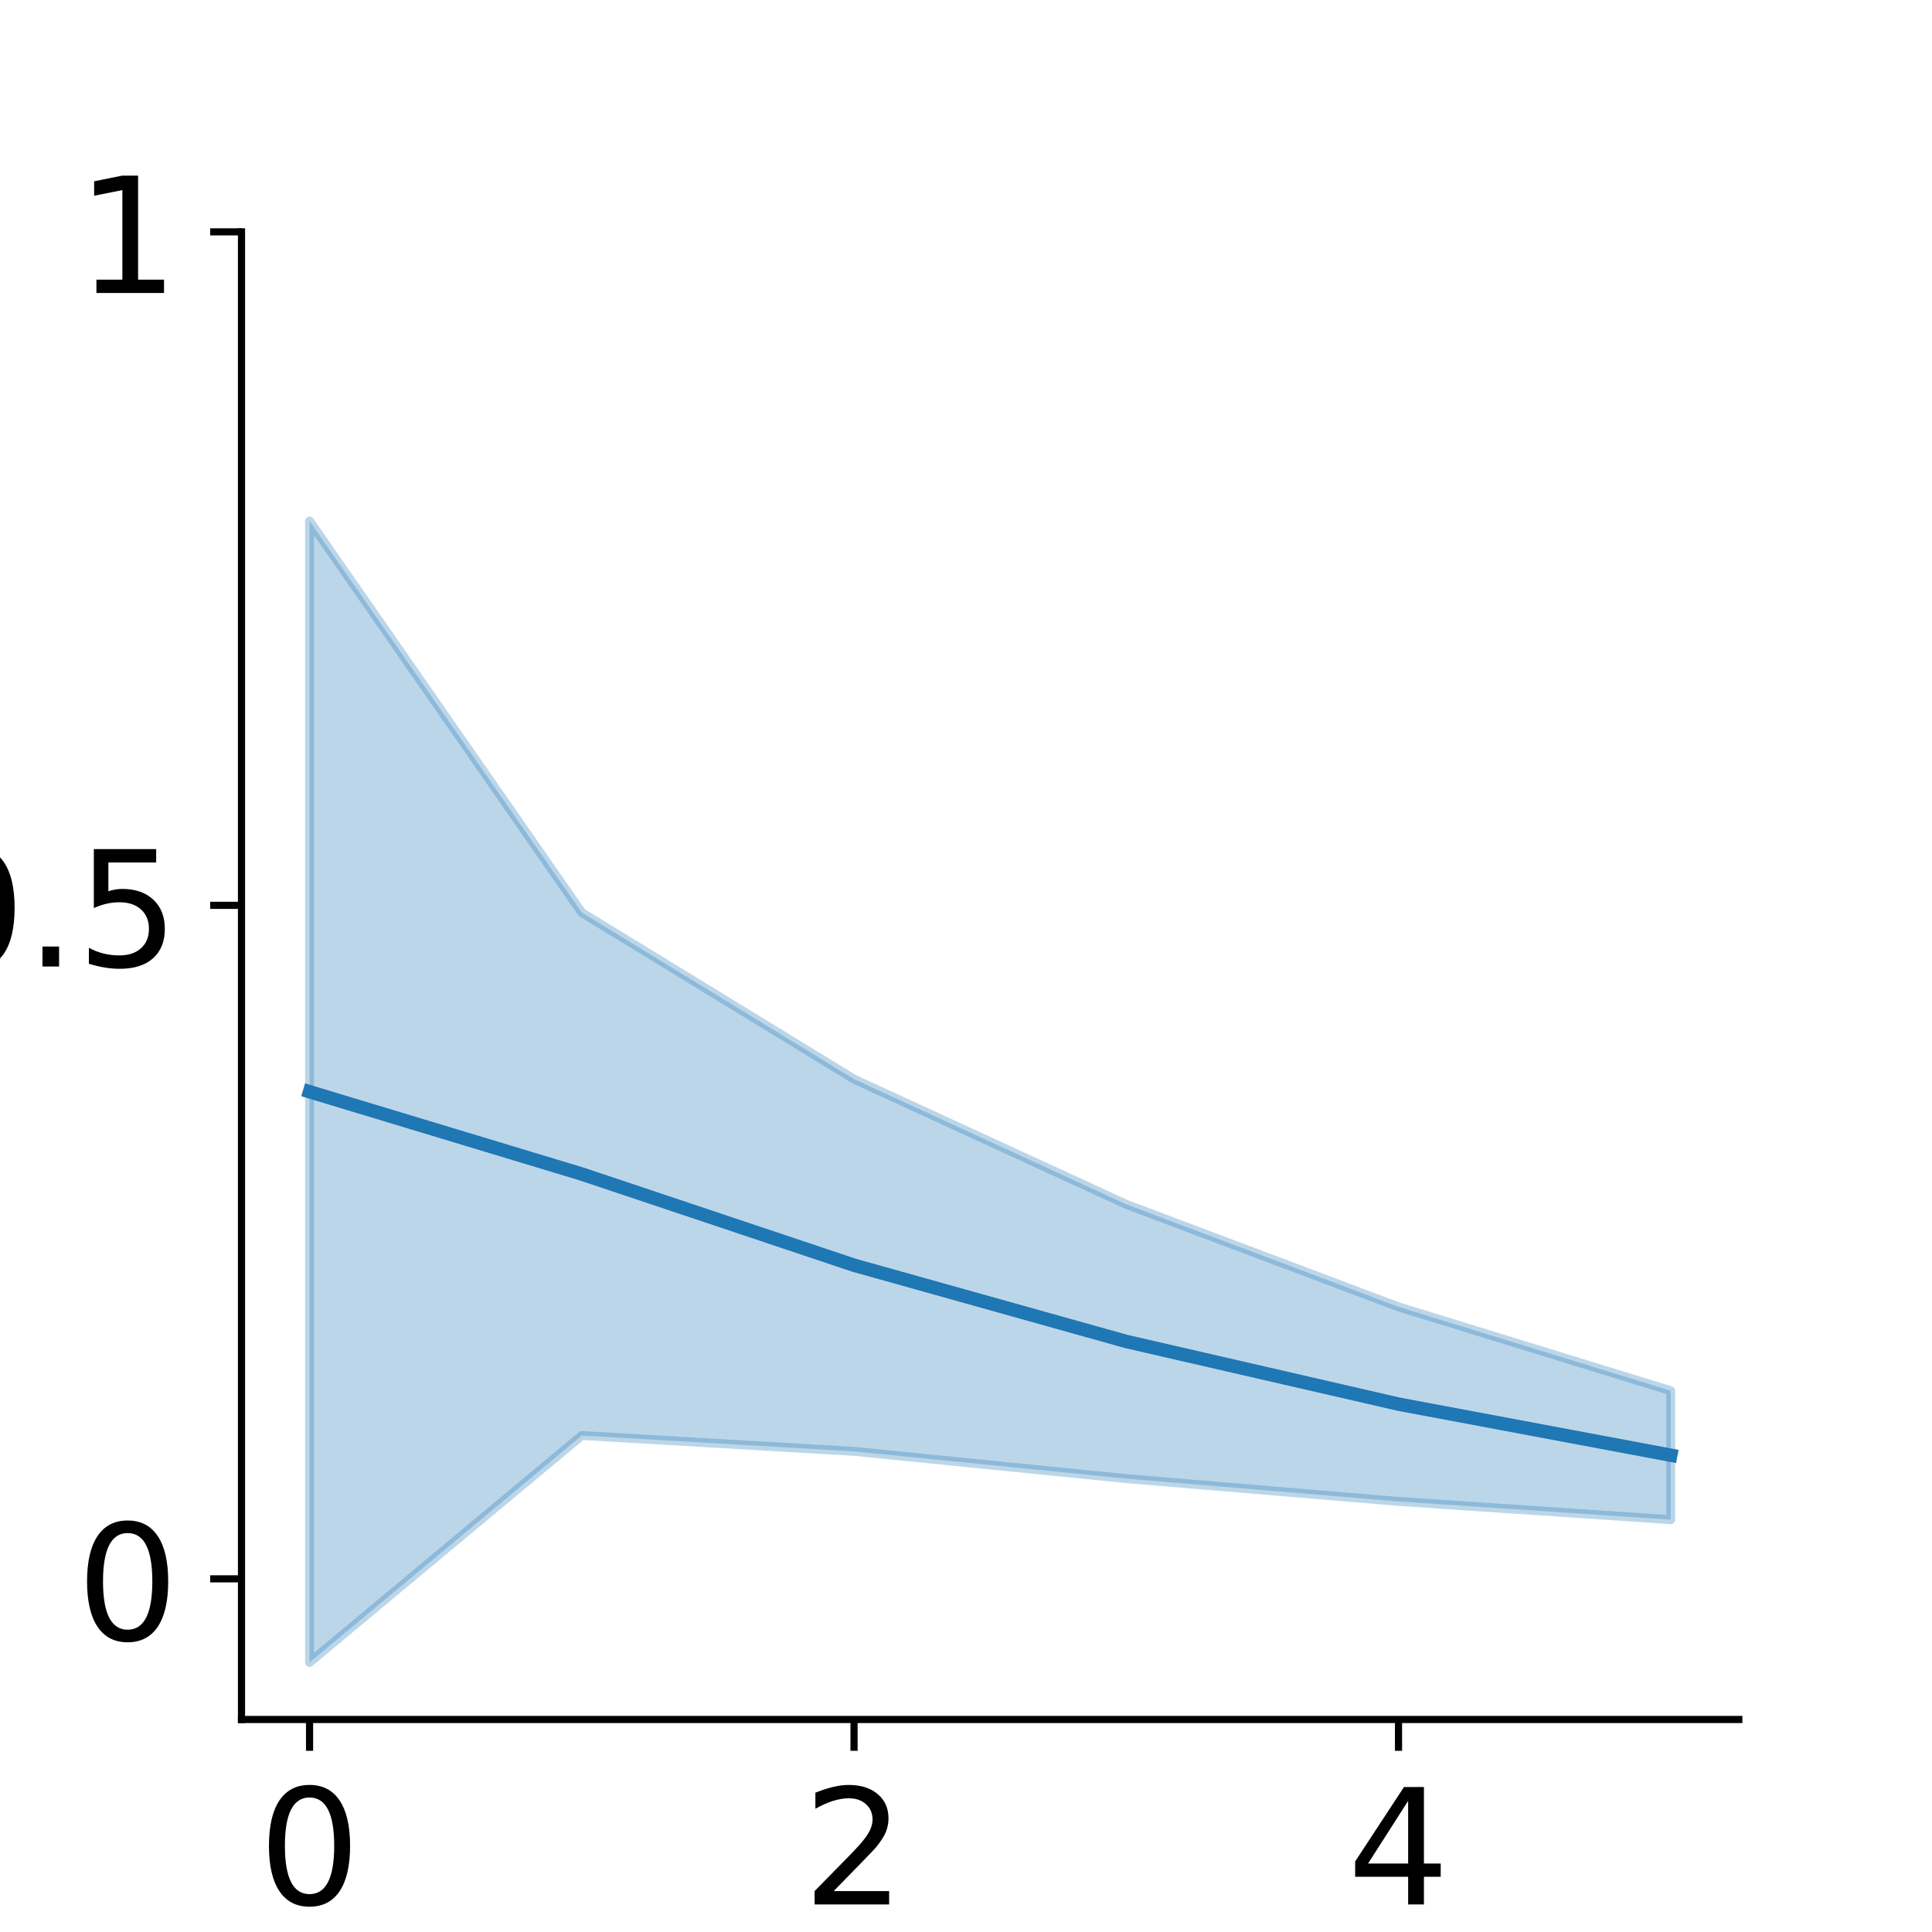
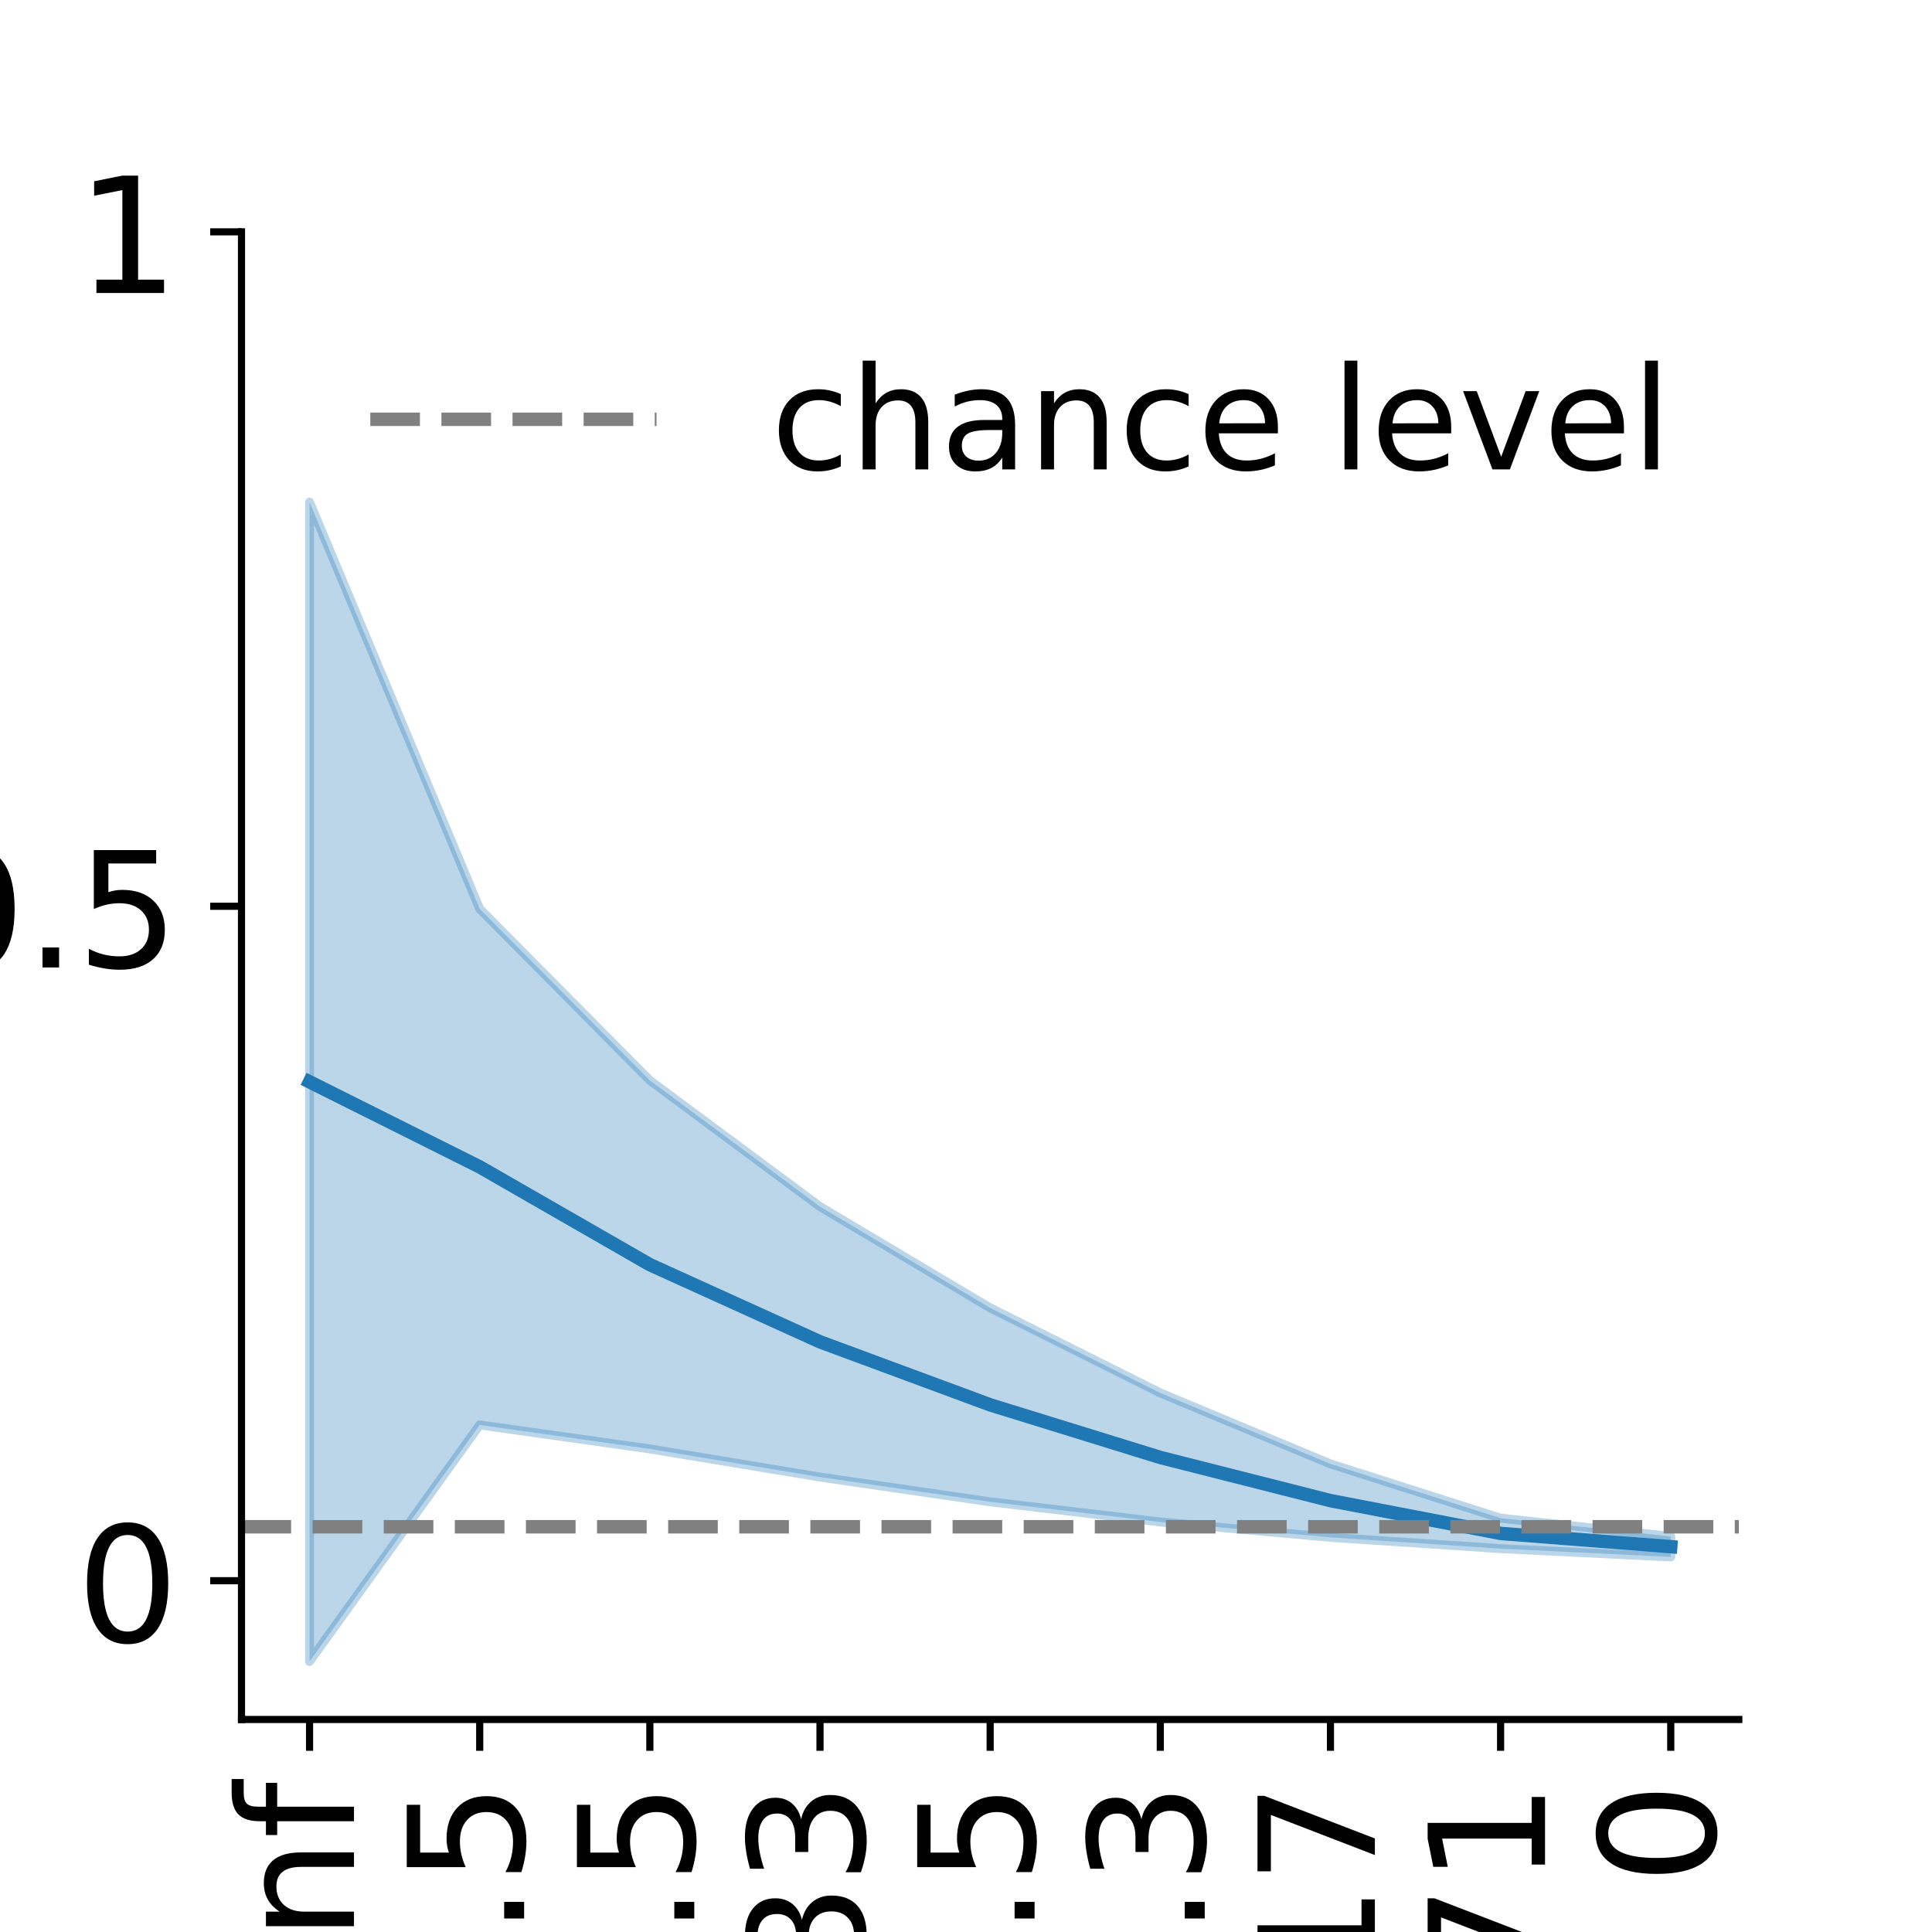
<svg xmlns="http://www.w3.org/2000/svg" xmlns:xlink="http://www.w3.org/1999/xlink" width="216pt" height="216pt" viewBox="0 0 216 216" version="1.1">
  <defs>
    <style type="text/css">*{stroke-linejoin: round; stroke-linecap: butt}</style>
  </defs>
  <g id="figure_1">
    <g id="patch_1">
      <path d="M 0 216  L 216 216  L 216 0  L 0 0  L 0 216  z " style="fill: none" />
    </g>
    <g id="axes_1">
      <g id="patch_2">
        <path d="M 27 192.24  L 194.4 192.24  L 194.4 25.92  L 27 25.92  L 27 192.24  z " style="fill: none" />
      </g>
      <g id="PolyCollection_1">
        <defs>
-           <path id="m71f85b6463" d="M 34.609 -157.745  L 34.609 -30.14  L 65.045 -55.508  L 95.482 -53.737  L 125.918 -50.689  L 156.355 -48.14  L 186.791 -46.098  L 186.791 -60.513  L 186.791 -60.513  L 156.355 -69.892  L 125.918 -81.352  L 95.482 -95.352  L 65.045 -113.973  L 34.609 -157.745  z " style="stroke: #1f77b4; stroke-opacity: 0.3" />
+           <path id="m24177f4ba9" d="M 34.609 -159.86  L 34.609 -30.241  L 53.632 -56.689  L 72.655 -54.008  L 91.677 -50.862  L 110.7 -48.096  L 129.723 -45.84  L 148.745 -44.122  L 167.768 -42.858  L 186.791 -41.933  L 186.791 -44.227  L 186.791 -44.227  L 167.768 -46.266  L 148.745 -52.334  L 129.723 -60.267  L 110.7 -69.778  L 91.677 -81.103  L 72.655 -95.21  L 53.632 -114.391  L 34.609 -159.86  z " style="stroke: #1f77b4; stroke-opacity: 0.3" />
        </defs>
-         <g clip-path="url(#p0e722f4577)">
-           <use xlink:href="#m71f85b6463" x="0" y="216" style="fill: #1f77b4; fill-opacity: 0.3; stroke: #1f77b4; stroke-opacity: 0.3" />
+         <g clip-path="url(#p6b8715d70b)">
+           <use xlink:href="#m24177f4ba9" x="0" y="216" style="fill: #1f77b4; fill-opacity: 0.3; stroke: #1f77b4; stroke-opacity: 0.3" />
        </g>
      </g>
      <g id="matplotlib.axis_1">
        <g id="xtick_1">
          <g id="line2d_1">
            <defs>
-               <path id="me69e850bb3" d="M 0 0  L 0 3.5  " style="stroke: #000000; stroke-width: 0.8" />
-             </defs>
-             <g>
-               <use xlink:href="#me69e850bb3" x="34.609" y="192.24" style="stroke: #000000; stroke-width: 0.8" />
+               <path id="m2ba6592d87" d="M 0 0  L 0 3.5  " style="stroke: #000000; stroke-width: 0.8" />
+             </defs>
+             <g>
+               <use xlink:href="#m2ba6592d87" x="34.609" y="192.24" style="stroke: #000000; stroke-width: 0.8" />
            </g>
          </g>
          <g id="text_1">
-             <g transform="translate(28.88284 212.9172) scale(0.18 -0.18)">
-               <defs>
-                 <path id="DejaVuSans-30" d="M 2034 4250  Q 1547 4250 1301 3770  Q 1056 3291 1056 2328  Q 1056 1369 1301 889  Q 1547 409 2034 409  Q 2525 409 2770 889  Q 3016 1369 3016 2328  Q 3016 3291 2770 3770  Q 2525 4250 2034 4250  z M 2034 4750  Q 2819 4750 3233 4129  Q 3647 3509 3647 2328  Q 3647 1150 3233 529  Q 2819 -91 2034 -91  Q 1250 -91 836 529  Q 422 1150 422 2328  Q 422 3509 836 4129  Q 1250 4750 2034 4750  z " transform="scale(0.015625)" />
-               </defs>
-               <use xlink:href="#DejaVuSans-30" />
+             <g transform="translate(39.57597 221.9847) rotate(-90) scale(0.18 -0.18)">
+               <defs>
+                 <path id="DejaVuSans-69" d="M 603 3500  L 1178 3500  L 1178 0  L 603 0  L 603 3500  z M 603 4863  L 1178 4863  L 1178 4134  L 603 4134  L 603 4863  z " transform="scale(0.015625)" />
+                 <path id="DejaVuSans-6e" d="M 3513 2113  L 3513 0  L 2938 0  L 2938 2094  Q 2938 2591 2744 2837  Q 2550 3084 2163 3084  Q 1697 3084 1428 2787  Q 1159 2491 1159 1978  L 1159 0  L 581 0  L 581 3500  L 1159 3500  L 1159 2956  Q 1366 3272 1645 3428  Q 1925 3584 2291 3584  Q 2894 3584 3203 3211  Q 3513 2838 3513 2113  z " transform="scale(0.015625)" />
+                 <path id="DejaVuSans-66" d="M 2375 4863  L 2375 4384  L 1825 4384  Q 1516 4384 1395 4259  Q 1275 4134 1275 3809  L 1275 3500  L 2222 3500  L 2222 3053  L 1275 3053  L 1275 0  L 697 0  L 697 3053  L 147 3053  L 147 3500  L 697 3500  L 697 3744  Q 697 4328 969 4595  Q 1241 4863 1831 4863  L 2375 4863  z " transform="scale(0.015625)" />
+               </defs>
+               <use xlink:href="#DejaVuSans-69" />
+               <use xlink:href="#DejaVuSans-6e" x="27.783" />
+               <use xlink:href="#DejaVuSans-66" x="91.162" />
            </g>
          </g>
        </g>
        <g id="xtick_2">
          <g id="line2d_2">
            <g>
-               <use xlink:href="#me69e850bb3" x="95.482" y="192.24" style="stroke: #000000; stroke-width: 0.8" />
+               <use xlink:href="#m2ba6592d87" x="53.632" y="192.24" style="stroke: #000000; stroke-width: 0.8" />
            </g>
          </g>
          <g id="text_2">
-             <g transform="translate(89.75557 212.9172) scale(0.18 -0.18)">
-               <defs>
-                 <path id="DejaVuSans-32" d="M 1228 531  L 3431 531  L 3431 0  L 469 0  L 469 531  Q 828 903 1448 1529  Q 2069 2156 2228 2338  Q 2531 2678 2651 2914  Q 2772 3150 2772 3378  Q 2772 3750 2511 3984  Q 2250 4219 1831 4219  Q 1534 4219 1204 4116  Q 875 4013 500 3803  L 500 4441  Q 881 4594 1212 4672  Q 1544 4750 1819 4750  Q 2544 4750 2975 4387  Q 3406 4025 3406 3419  Q 3406 3131 3298 2873  Q 3191 2616 2906 2266  Q 2828 2175 2409 1742  Q 1991 1309 1228 531  z " transform="scale(0.015625)" />
-               </defs>
-               <use xlink:href="#DejaVuSans-32" />
+             <g transform="translate(58.59869 227.8656) rotate(-90) scale(0.18 -0.18)">
+               <defs>
+                 <path id="DejaVuSans-33" d="M 2597 2516  Q 3050 2419 3304 2112  Q 3559 1806 3559 1356  Q 3559 666 3084 287  Q 2609 -91 1734 -91  Q 1441 -91 1130 -33  Q 819 25 488 141  L 488 750  Q 750 597 1062 519  Q 1375 441 1716 441  Q 2309 441 2620 675  Q 2931 909 2931 1356  Q 2931 1769 2642 2001  Q 2353 2234 1838 2234  L 1294 2234  L 1294 2753  L 1863 2753  Q 2328 2753 2575 2939  Q 2822 3125 2822 3475  Q 2822 3834 2567 4026  Q 2313 4219 1838 4219  Q 1578 4219 1281 4162  Q 984 4106 628 3988  L 628 4550  Q 988 4650 1302 4700  Q 1616 4750 1894 4750  Q 2613 4750 3031 4423  Q 3450 4097 3450 3541  Q 3450 3153 3228 2886  Q 3006 2619 2597 2516  z " transform="scale(0.015625)" />
+                 <path id="DejaVuSans-2e" d="M 684 794  L 1344 794  L 1344 0  L 684 0  L 684 794  z " transform="scale(0.015625)" />
+                 <path id="DejaVuSans-35" d="M 691 4666  L 3169 4666  L 3169 4134  L 1269 4134  L 1269 2991  Q 1406 3038 1543 3061  Q 1681 3084 1819 3084  Q 2600 3084 3056 2656  Q 3513 2228 3513 1497  Q 3513 744 3044 326  Q 2575 -91 1722 -91  Q 1428 -91 1123 -41  Q 819 9 494 109  L 494 744  Q 775 591 1075 516  Q 1375 441 1709 441  Q 2250 441 2565 725  Q 2881 1009 2881 1497  Q 2881 1984 2565 2268  Q 2250 2553 1709 2553  Q 1456 2553 1204 2497  Q 953 2441 691 2322  L 691 4666  z " transform="scale(0.015625)" />
+               </defs>
+               <use xlink:href="#DejaVuSans-33" />
+               <use xlink:href="#DejaVuSans-2e" x="63.623" />
+               <use xlink:href="#DejaVuSans-35" x="95.41" />
            </g>
          </g>
        </g>
        <g id="xtick_3">
          <g id="line2d_3">
            <g>
-               <use xlink:href="#me69e850bb3" x="156.355" y="192.24" style="stroke: #000000; stroke-width: 0.8" />
+               <use xlink:href="#m2ba6592d87" x="72.655" y="192.24" style="stroke: #000000; stroke-width: 0.8" />
            </g>
          </g>
          <g id="text_3">
-             <g transform="translate(150.6283 212.9172) scale(0.18 -0.18)">
-               <defs>
-                 <path id="DejaVuSans-34" d="M 2419 4116  L 825 1625  L 2419 1625  L 2419 4116  z M 2253 4666  L 3047 4666  L 3047 1625  L 3713 1625  L 3713 1100  L 3047 1100  L 3047 0  L 2419 0  L 2419 1100  L 313 1100  L 313 1709  L 2253 4666  z " transform="scale(0.015625)" />
-               </defs>
-               <use xlink:href="#DejaVuSans-34" />
-             </g>
-           </g>
-         </g>
-         <g id="text_4">
-           <g transform="translate(6.998437 235.8575) scale(0.2 -0.2)">
+             <g transform="translate(77.62142 227.8656) rotate(-90) scale(0.18 -0.18)">
+               <defs>
+                 <path id="DejaVuSans-31" d="M 794 531  L 1825 531  L 1825 4091  L 703 3866  L 703 4441  L 1819 4666  L 2450 4666  L 2450 531  L 3481 531  L 3481 0  L 794 0  L 794 531  z " transform="scale(0.015625)" />
+               </defs>
+               <use xlink:href="#DejaVuSans-31" />
+               <use xlink:href="#DejaVuSans-2e" x="63.623" />
+               <use xlink:href="#DejaVuSans-35" x="95.41" />
+             </g>
+           </g>
+         </g>
+         <g id="xtick_4">
+           <g id="line2d_4">
+             <g>
+               <use xlink:href="#m2ba6592d87" x="91.677" y="192.24" style="stroke: #000000; stroke-width: 0.8" />
+             </g>
+           </g>
+           <g id="text_4">
+             <g transform="translate(96.64415 239.3181) rotate(-90) scale(0.18 -0.18)">
+               <defs>
+                 <path id="DejaVuSans-30" d="M 2034 4250  Q 1547 4250 1301 3770  Q 1056 3291 1056 2328  Q 1056 1369 1301 889  Q 1547 409 2034 409  Q 2525 409 2770 889  Q 3016 1369 3016 2328  Q 3016 3291 2770 3770  Q 2525 4250 2034 4250  z M 2034 4750  Q 2819 4750 3233 4129  Q 3647 3509 3647 2328  Q 3647 1150 3233 529  Q 2819 -91 2034 -91  Q 1250 -91 836 529  Q 422 1150 422 2328  Q 422 3509 836 4129  Q 1250 4750 2034 4750  z " transform="scale(0.015625)" />
+                 <path id="DejaVuSans-38" d="M 2034 2216  Q 1584 2216 1326 1975  Q 1069 1734 1069 1313  Q 1069 891 1326 650  Q 1584 409 2034 409  Q 2484 409 2743 651  Q 3003 894 3003 1313  Q 3003 1734 2745 1975  Q 2488 2216 2034 2216  z M 1403 2484  Q 997 2584 770 2862  Q 544 3141 544 3541  Q 544 4100 942 4425  Q 1341 4750 2034 4750  Q 2731 4750 3128 4425  Q 3525 4100 3525 3541  Q 3525 3141 3298 2862  Q 3072 2584 2669 2484  Q 3125 2378 3379 2068  Q 3634 1759 3634 1313  Q 3634 634 3220 271  Q 2806 -91 2034 -91  Q 1263 -91 848 271  Q 434 634 434 1313  Q 434 1759 690 2068  Q 947 2378 1403 2484  z M 1172 3481  Q 1172 3119 1398 2916  Q 1625 2713 2034 2713  Q 2441 2713 2670 2916  Q 2900 3119 2900 3481  Q 2900 3844 2670 4047  Q 2441 4250 2034 4250  Q 1625 4250 1398 4047  Q 1172 3844 1172 3481  z " transform="scale(0.015625)" />
+               </defs>
+               <use xlink:href="#DejaVuSans-30" />
+               <use xlink:href="#DejaVuSans-2e" x="63.623" />
+               <use xlink:href="#DejaVuSans-38" x="95.41" />
+               <use xlink:href="#DejaVuSans-33" x="159.033" />
+             </g>
+           </g>
+         </g>
+         <g id="xtick_5">
+           <g id="line2d_5">
+             <g>
+               <use xlink:href="#m2ba6592d87" x="110.7" y="192.24" style="stroke: #000000; stroke-width: 0.8" />
+             </g>
+           </g>
+           <g id="text_5">
+             <g transform="translate(115.6669 227.8656) rotate(-90) scale(0.18 -0.18)">
+               <use xlink:href="#DejaVuSans-30" />
+               <use xlink:href="#DejaVuSans-2e" x="63.623" />
+               <use xlink:href="#DejaVuSans-35" x="95.41" />
+             </g>
+           </g>
+         </g>
+         <g id="xtick_6">
+           <g id="line2d_6">
+             <g>
+               <use xlink:href="#m2ba6592d87" x="129.723" y="192.24" style="stroke: #000000; stroke-width: 0.8" />
+             </g>
+           </g>
+           <g id="text_6">
+             <g transform="translate(134.6896 227.8656) rotate(-90) scale(0.18 -0.18)">
+               <use xlink:href="#DejaVuSans-30" />
+               <use xlink:href="#DejaVuSans-2e" x="63.623" />
+               <use xlink:href="#DejaVuSans-33" x="95.41" />
+             </g>
+           </g>
+         </g>
+         <g id="xtick_7">
+           <g id="line2d_7">
+             <g>
+               <use xlink:href="#m2ba6592d87" x="148.745" y="192.24" style="stroke: #000000; stroke-width: 0.8" />
+             </g>
+           </g>
+           <g id="text_7">
+             <g transform="translate(153.7123 239.3181) rotate(-90) scale(0.18 -0.18)">
+               <defs>
+                 <path id="DejaVuSans-37" d="M 525 4666  L 3525 4666  L 3525 4397  L 1831 0  L 1172 0  L 2766 4134  L 525 4134  L 525 4666  z " transform="scale(0.015625)" />
+               </defs>
+               <use xlink:href="#DejaVuSans-30" />
+               <use xlink:href="#DejaVuSans-2e" x="63.623" />
+               <use xlink:href="#DejaVuSans-31" x="95.41" />
+               <use xlink:href="#DejaVuSans-37" x="159.033" />
+             </g>
+           </g>
+         </g>
+         <g id="xtick_8">
+           <g id="line2d_8">
+             <g>
+               <use xlink:href="#m2ba6592d87" x="167.768" y="192.24" style="stroke: #000000; stroke-width: 0.8" />
+             </g>
+           </g>
+           <g id="text_8">
+             <g transform="translate(172.7351 250.7706) rotate(-90) scale(0.18 -0.18)">
+               <use xlink:href="#DejaVuSans-30" />
+               <use xlink:href="#DejaVuSans-2e" x="63.623" />
+               <use xlink:href="#DejaVuSans-30" x="95.41" />
+               <use xlink:href="#DejaVuSans-37" x="159.033" />
+               <use xlink:href="#DejaVuSans-31" x="222.656" />
+             </g>
+           </g>
+         </g>
+         <g id="xtick_9">
+           <g id="line2d_9">
+             <g>
+               <use xlink:href="#m2ba6592d87" x="186.791" y="192.24" style="stroke: #000000; stroke-width: 0.8" />
+             </g>
+           </g>
+           <g id="text_9">
+             <g transform="translate(191.7578 210.6925) rotate(-90) scale(0.18 -0.18)">
+               <use xlink:href="#DejaVuSans-30" />
+             </g>
+           </g>
+         </g>
+         <g id="text_10">
+           <g transform="translate(6.998437 269.9675) scale(0.2 -0.2)">
            <defs>
              <path id="DejaVuSans-53" d="M 3425 4513  L 3425 3897  Q 3066 4069 2747 4153  Q 2428 4238 2131 4238  Q 1616 4238 1336 4038  Q 1056 3838 1056 3469  Q 1056 3159 1242 3001  Q 1428 2844 1947 2747  L 2328 2669  Q 3034 2534 3370 2195  Q 3706 1856 3706 1288  Q 3706 609 3251 259  Q 2797 -91 1919 -91  Q 1588 -91 1214 -16  Q 841 59 441 206  L 441 856  Q 825 641 1194 531  Q 1563 422 1919 422  Q 2459 422 2753 634  Q 3047 847 3047 1241  Q 3047 1584 2836 1778  Q 2625 1972 2144 2069  L 1759 2144  Q 1053 2284 737 2584  Q 422 2884 422 3419  Q 422 4038 858 4394  Q 1294 4750 2059 4750  Q 2388 4750 2728 4690  Q 3069 4631 3425 4513  z " transform="scale(0.015625)" />
-               <path id="DejaVuSans-69" d="M 603 3500  L 1178 3500  L 1178 0  L 603 0  L 603 3500  z M 603 4863  L 1178 4863  L 1178 4134  L 603 4134  L 603 4863  z " transform="scale(0.015625)" />
              <path id="DejaVuSans-67" d="M 2906 1791  Q 2906 2416 2648 2759  Q 2391 3103 1925 3103  Q 1463 3103 1205 2759  Q 947 2416 947 1791  Q 947 1169 1205 825  Q 1463 481 1925 481  Q 2391 481 2648 825  Q 2906 1169 2906 1791  z M 3481 434  Q 3481 -459 3084 -895  Q 2688 -1331 1869 -1331  Q 1566 -1331 1297 -1286  Q 1028 -1241 775 -1147  L 775 -588  Q 1028 -725 1275 -790  Q 1522 -856 1778 -856  Q 2344 -856 2625 -561  Q 2906 -266 2906 331  L 2906 616  Q 2728 306 2450 153  Q 2172 0 1784 0  Q 1141 0 747 490  Q 353 981 353 1791  Q 353 2603 747 3093  Q 1141 3584 1784 3584  Q 2172 3584 2450 3431  Q 2728 3278 2906 2969  L 2906 3500  L 3481 3500  L 3481 434  z " transform="scale(0.015625)" />
-               <path id="DejaVuSans-6e" d="M 3513 2113  L 3513 0  L 2938 0  L 2938 2094  Q 2938 2591 2744 2837  Q 2550 3084 2163 3084  Q 1697 3084 1428 2787  Q 1159 2491 1159 1978  L 1159 0  L 581 0  L 581 3500  L 1159 3500  L 1159 2956  Q 1366 3272 1645 3428  Q 1925 3584 2291 3584  Q 2894 3584 3203 3211  Q 3513 2838 3513 2113  z " transform="scale(0.015625)" />
              <path id="DejaVuSans-61" d="M 2194 1759  Q 1497 1759 1228 1600  Q 959 1441 959 1056  Q 959 750 1161 570  Q 1363 391 1709 391  Q 2188 391 2477 730  Q 2766 1069 2766 1631  L 2766 1759  L 2194 1759  z M 3341 1997  L 3341 0  L 2766 0  L 2766 531  Q 2569 213 2275 61  Q 1981 -91 1556 -91  Q 1019 -91 701 211  Q 384 513 384 1019  Q 384 1609 779 1909  Q 1175 2209 1959 2209  L 2766 2209  L 2766 2266  Q 2766 2663 2505 2880  Q 2244 3097 1772 3097  Q 1472 3097 1187 3025  Q 903 2953 641 2809  L 641 3341  Q 956 3463 1253 3523  Q 1550 3584 1831 3584  Q 2591 3584 2966 3190  Q 3341 2797 3341 1997  z " transform="scale(0.015625)" />
              <path id="DejaVuSans-6c" d="M 603 4863  L 1178 4863  L 1178 0  L 603 0  L 603 4863  z " transform="scale(0.015625)" />
              <path id="DejaVuSans-20" transform="scale(0.015625)" />
              <path id="DejaVuSans-74" d="M 1172 4494  L 1172 3500  L 2356 3500  L 2356 3053  L 1172 3053  L 1172 1153  Q 1172 725 1289 603  Q 1406 481 1766 481  L 2356 481  L 2356 0  L 1766 0  Q 1100 0 847 248  Q 594 497 594 1153  L 594 3053  L 172 3053  L 172 3500  L 594 3500  L 594 4494  L 1172 4494  z " transform="scale(0.015625)" />
              <path id="DejaVuSans-6f" d="M 1959 3097  Q 1497 3097 1228 2736  Q 959 2375 959 1747  Q 959 1119 1226 758  Q 1494 397 1959 397  Q 2419 397 2687 759  Q 2956 1122 2956 1747  Q 2956 2369 2687 2733  Q 2419 3097 1959 3097  z M 1959 3584  Q 2709 3584 3137 3096  Q 3566 2609 3566 1747  Q 3566 888 3137 398  Q 2709 -91 1959 -91  Q 1206 -91 779 398  Q 353 888 353 1747  Q 353 2609 779 3096  Q 1206 3584 1959 3584  z " transform="scale(0.015625)" />
              <path id="DejaVuSans-4e" d="M 628 4666  L 1478 4666  L 3547 763  L 3547 4666  L 4159 4666  L 4159 0  L 3309 0  L 1241 3903  L 1241 0  L 628 0  L 628 4666  z " transform="scale(0.015625)" />
              <path id="DejaVuSans-73" d="M 2834 3397  L 2834 2853  Q 2591 2978 2328 3040  Q 2066 3103 1784 3103  Q 1356 3103 1142 2972  Q 928 2841 928 2578  Q 928 2378 1081 2264  Q 1234 2150 1697 2047  L 1894 2003  Q 2506 1872 2764 1633  Q 3022 1394 3022 966  Q 3022 478 2636 193  Q 2250 -91 1575 -91  Q 1294 -91 989 -36  Q 684 19 347 128  L 347 722  Q 666 556 975 473  Q 1284 391 1588 391  Q 1994 391 2212 530  Q 2431 669 2431 922  Q 2431 1156 2273 1281  Q 2116 1406 1581 1522  L 1381 1569  Q 847 1681 609 1914  Q 372 2147 372 2553  Q 372 3047 722 3315  Q 1072 3584 1716 3584  Q 2034 3584 2315 3537  Q 2597 3491 2834 3397  z " transform="scale(0.015625)" />
              <path id="DejaVuSans-65" d="M 3597 1894  L 3597 1613  L 953 1613  Q 991 1019 1311 708  Q 1631 397 2203 397  Q 2534 397 2845 478  Q 3156 559 3463 722  L 3463 178  Q 3153 47 2828 -22  Q 2503 -91 2169 -91  Q 1331 -91 842 396  Q 353 884 353 1716  Q 353 2575 817 3079  Q 1281 3584 2069 3584  Q 2775 3584 3186 3129  Q 3597 2675 3597 1894  z M 3022 2063  Q 3016 2534 2758 2815  Q 2500 3097 2075 3097  Q 1594 3097 1305 2825  Q 1016 2553 972 2059  L 3022 2063  z " transform="scale(0.015625)" />
              <path id="DejaVuSans-52" d="M 2841 2188  Q 3044 2119 3236 1894  Q 3428 1669 3622 1275  L 4263 0  L 3584 0  L 2988 1197  Q 2756 1666 2539 1819  Q 2322 1972 1947 1972  L 1259 1972  L 1259 0  L 628 0  L 628 4666  L 2053 4666  Q 2853 4666 3247 4331  Q 3641 3997 3641 3322  Q 3641 2881 3436 2590  Q 3231 2300 2841 2188  z M 1259 4147  L 1259 2491  L 2053 2491  Q 2509 2491 2742 2702  Q 2975 2913 2975 3322  Q 2975 3731 2742 3939  Q 2509 4147 2053 4147  L 1259 4147  z " transform="scale(0.015625)" />
            </defs>
            <use xlink:href="#DejaVuSans-53" />
            <use xlink:href="#DejaVuSans-69" x="63.477" />
            <use xlink:href="#DejaVuSans-67" x="91.26" />
            <use xlink:href="#DejaVuSans-6e" x="154.736" />
            <use xlink:href="#DejaVuSans-61" x="218.115" />
            <use xlink:href="#DejaVuSans-6c" x="279.395" />
            <use xlink:href="#DejaVuSans-20" x="307.178" />
            <use xlink:href="#DejaVuSans-74" x="338.965" />
            <use xlink:href="#DejaVuSans-6f" x="378.174" />
            <use xlink:href="#DejaVuSans-20" x="439.355" />
            <use xlink:href="#DejaVuSans-4e" x="471.143" />
            <use xlink:href="#DejaVuSans-6f" x="545.947" />
            <use xlink:href="#DejaVuSans-69" x="607.129" />
            <use xlink:href="#DejaVuSans-73" x="634.912" />
            <use xlink:href="#DejaVuSans-65" x="687.012" />
            <use xlink:href="#DejaVuSans-20" x="748.535" />
            <use xlink:href="#DejaVuSans-52" x="780.322" />
            <use xlink:href="#DejaVuSans-61" x="847.555" />
            <use xlink:href="#DejaVuSans-74" x="908.834" />
            <use xlink:href="#DejaVuSans-69" x="948.043" />
            <use xlink:href="#DejaVuSans-6f" x="975.826" />
          </g>
        </g>
      </g>
      <g id="matplotlib.axis_2">
        <g id="ytick_1">
-           <g id="line2d_4">
-             <defs>
-               <path id="m245cb60935" d="M 0 0  L -3.5 0  " style="stroke: #000000; stroke-width: 0.8" />
-             </defs>
-             <g>
-               <use xlink:href="#m245cb60935" x="27" y="176.515" style="stroke: #000000; stroke-width: 0.8" />
-             </g>
-           </g>
-           <g id="text_5">
-             <g transform="translate(8.5475 183.3534) scale(0.18 -0.18)">
+           <g id="line2d_10">
+             <defs>
+               <path id="m36016e962e" d="M 0 0  L -3.5 0  " style="stroke: #000000; stroke-width: 0.8" />
+             </defs>
+             <g>
+               <use xlink:href="#m36016e962e" x="27" y="176.727" style="stroke: #000000; stroke-width: 0.8" />
+             </g>
+           </g>
+           <g id="text_11">
+             <g transform="translate(8.5475 183.5651) scale(0.18 -0.18)">
              <use xlink:href="#DejaVuSans-30" />
            </g>
          </g>
        </g>
        <g id="ytick_2">
-           <g id="line2d_5">
-             <g>
-               <use xlink:href="#m245cb60935" x="27" y="101.217" style="stroke: #000000; stroke-width: 0.8" />
-             </g>
-           </g>
-           <g id="text_6">
-             <g transform="translate(-8.625625 108.056) scale(0.18 -0.18)">
-               <defs>
-                 <path id="DejaVuSans-2e" d="M 684 794  L 1344 794  L 1344 0  L 684 0  L 684 794  z " transform="scale(0.015625)" />
-                 <path id="DejaVuSans-35" d="M 691 4666  L 3169 4666  L 3169 4134  L 1269 4134  L 1269 2991  Q 1406 3038 1543 3061  Q 1681 3084 1819 3084  Q 2600 3084 3056 2656  Q 3513 2228 3513 1497  Q 3513 744 3044 326  Q 2575 -91 1722 -91  Q 1428 -91 1123 -41  Q 819 9 494 109  L 494 744  Q 775 591 1075 516  Q 1375 441 1709 441  Q 2250 441 2565 725  Q 2881 1009 2881 1497  Q 2881 1984 2565 2268  Q 2250 2553 1709 2553  Q 1456 2553 1204 2497  Q 953 2441 691 2322  L 691 4666  z " transform="scale(0.015625)" />
-               </defs>
+           <g id="line2d_11">
+             <g>
+               <use xlink:href="#m36016e962e" x="27" y="101.323" style="stroke: #000000; stroke-width: 0.8" />
+             </g>
+           </g>
+           <g id="text_12">
+             <g transform="translate(-8.625625 108.1619) scale(0.18 -0.18)">
              <use xlink:href="#DejaVuSans-30" />
              <use xlink:href="#DejaVuSans-2e" x="63.623" />
              <use xlink:href="#DejaVuSans-35" x="95.41" />
            </g>
          </g>
        </g>
        <g id="ytick_3">
-           <g id="line2d_6">
-             <g>
-               <use xlink:href="#m245cb60935" x="27" y="25.92" style="stroke: #000000; stroke-width: 0.8" />
-             </g>
-           </g>
-           <g id="text_7">
+           <g id="line2d_12">
+             <g>
+               <use xlink:href="#m36016e962e" x="27" y="25.92" style="stroke: #000000; stroke-width: 0.8" />
+             </g>
+           </g>
+           <g id="text_13">
            <g transform="translate(8.5475 32.75859) scale(0.18 -0.18)">
-               <defs>
-                 <path id="DejaVuSans-31" d="M 794 531  L 1825 531  L 1825 4091  L 703 3866  L 703 4441  L 1819 4666  L 2450 4666  L 2450 531  L 3481 531  L 3481 0  L 794 0  L 794 531  z " transform="scale(0.015625)" />
-               </defs>
              <use xlink:href="#DejaVuSans-31" />
            </g>
          </g>
        </g>
-         <g id="text_8">
+         <g id="text_14">
          <g transform="translate(-16.785 203.6987) rotate(-90) scale(0.2 -0.2)">
            <defs>
              <path id="DejaVuSans-45" d="M 628 4666  L 3578 4666  L 3578 4134  L 1259 4134  L 1259 2753  L 3481 2753  L 3481 2222  L 1259 2222  L 1259 531  L 3634 531  L 3634 0  L 628 0  L 628 4666  z " transform="scale(0.015625)" />
              <path id="DejaVuSans-70" d="M 1159 525  L 1159 -1331  L 581 -1331  L 581 3500  L 1159 3500  L 1159 2969  Q 1341 3281 1617 3432  Q 1894 3584 2278 3584  Q 2916 3584 3314 3078  Q 3713 2572 3713 1747  Q 3713 922 3314 415  Q 2916 -91 2278 -91  Q 1894 -91 1617 61  Q 1341 213 1159 525  z M 3116 1747  Q 3116 2381 2855 2742  Q 2594 3103 2138 3103  Q 1681 3103 1420 2742  Q 1159 2381 1159 1747  Q 1159 1113 1420 752  Q 1681 391 2138 391  Q 2594 391 2855 752  Q 3116 1113 3116 1747  z " transform="scale(0.015625)" />
              <path id="DejaVuSans-64" d="M 2906 2969  L 2906 4863  L 3481 4863  L 3481 0  L 2906 0  L 2906 525  Q 2725 213 2448 61  Q 2172 -91 1784 -91  Q 1150 -91 751 415  Q 353 922 353 1747  Q 353 2572 751 3078  Q 1150 3584 1784 3584  Q 2172 3584 2448 3432  Q 2725 3281 2906 2969  z M 947 1747  Q 947 1113 1208 752  Q 1469 391 1925 391  Q 2381 391 2643 752  Q 2906 1113 2906 1747  Q 2906 2381 2643 2742  Q 2381 3103 1925 3103  Q 1469 3103 1208 2742  Q 947 2381 947 1747  z " transform="scale(0.015625)" />
              <path id="DejaVuSans-63" d="M 3122 3366  L 3122 2828  Q 2878 2963 2633 3030  Q 2388 3097 2138 3097  Q 1578 3097 1268 2742  Q 959 2388 959 1747  Q 959 1106 1268 751  Q 1578 397 2138 397  Q 2388 397 2633 464  Q 2878 531 3122 666  L 3122 134  Q 2881 22 2623 -34  Q 2366 -91 2075 -91  Q 1284 -91 818 406  Q 353 903 353 1747  Q 353 2603 823 3093  Q 1294 3584 2113 3584  Q 2378 3584 2631 3529  Q 2884 3475 3122 3366  z " transform="scale(0.015625)" />
              <path id="DejaVuSans-76" d="M 191 3500  L 800 3500  L 1894 563  L 2988 3500  L 3597 3500  L 2284 0  L 1503 0  L 191 3500  z " transform="scale(0.015625)" />
              <path id="DejaVuSans-79" d="M 2059 -325  Q 1816 -950 1584 -1140  Q 1353 -1331 966 -1331  L 506 -1331  L 506 -850  L 844 -850  Q 1081 -850 1212 -737  Q 1344 -625 1503 -206  L 1606 56  L 191 3500  L 800 3500  L 1894 763  L 2988 3500  L 3597 3500  L 2059 -325  z " transform="scale(0.015625)" />
            </defs>
            <use xlink:href="#DejaVuSans-45" />
            <use xlink:href="#DejaVuSans-70" x="63.184" />
            <use xlink:href="#DejaVuSans-69" x="126.66" />
            <use xlink:href="#DejaVuSans-73" x="154.443" />
            <use xlink:href="#DejaVuSans-6f" x="206.543" />
            <use xlink:href="#DejaVuSans-64" x="267.725" />
            <use xlink:href="#DejaVuSans-65" x="331.201" />
            <use xlink:href="#DejaVuSans-20" x="392.725" />
            <use xlink:href="#DejaVuSans-53" x="424.512" />
            <use xlink:href="#DejaVuSans-65" x="487.988" />
            <use xlink:href="#DejaVuSans-6c" x="549.512" />
            <use xlink:href="#DejaVuSans-65" x="577.295" />
            <use xlink:href="#DejaVuSans-63" x="638.818" />
            <use xlink:href="#DejaVuSans-74" x="693.799" />
            <use xlink:href="#DejaVuSans-69" x="733.008" />
            <use xlink:href="#DejaVuSans-76" x="760.791" />
            <use xlink:href="#DejaVuSans-69" x="819.971" />
            <use xlink:href="#DejaVuSans-74" x="847.754" />
            <use xlink:href="#DejaVuSans-79" x="886.963" />
          </g>
        </g>
      </g>
-       <g id="line2d_7">
-         <path d="M 34.609 122.058  L 65.045 131.259  L 95.482 141.455  L 125.918 149.979  L 156.355 156.984  L 186.791 162.694  " clip-path="url(#p0e722f4577)" style="fill: none; stroke: #1f77b4; stroke-width: 1.5; stroke-linecap: square" />
+       <g id="line2d_13">
+         <path d="M 34.609 120.95  L 53.632 130.46  L 72.655 141.391  L 91.677 150.018  L 110.7 157.063  L 129.723 162.947  L 148.745 167.772  L 167.768 171.438  L 186.791 172.92  " clip-path="url(#p6b8715d70b)" style="fill: none; stroke: #1f77b4; stroke-width: 1.5; stroke-linecap: square" />
+       </g>
+       <g id="line2d_14">
+         <path d="M 27 170.694  L 194.4 170.694  " clip-path="url(#p6b8715d70b)" style="fill: none; stroke-dasharray: 5.55,2.4; stroke-dashoffset: 0; stroke: #808080; stroke-width: 1.5" />
      </g>
      <g id="patch_3">
        <path d="M 27 192.24  L 27 25.92  " style="fill: none; stroke: #000000; stroke-width: 0.8; stroke-linejoin: miter; stroke-linecap: square" />
      </g>
      <g id="patch_4">
        <path d="M 27 192.24  L 194.4 192.24  " style="fill: none; stroke: #000000; stroke-width: 0.8; stroke-linejoin: miter; stroke-linecap: square" />
+       </g>
+       <g id="legend_1">
+         <g id="line2d_15">
+           <path d="M 41.4 46.877  L 57.4 46.877  L 73.4 46.877  " style="fill: none; stroke-dasharray: 5.55,2.4; stroke-dashoffset: 0; stroke: #808080; stroke-width: 1.5" />
+         </g>
+         <g id="text_15">
+           <g transform="translate(86.2 52.4775) scale(0.16 -0.16)">
+             <defs>
+               <path id="DejaVuSans-68" d="M 3513 2113  L 3513 0  L 2938 0  L 2938 2094  Q 2938 2591 2744 2837  Q 2550 3084 2163 3084  Q 1697 3084 1428 2787  Q 1159 2491 1159 1978  L 1159 0  L 581 0  L 581 4863  L 1159 4863  L 1159 2956  Q 1366 3272 1645 3428  Q 1925 3584 2291 3584  Q 2894 3584 3203 3211  Q 3513 2838 3513 2113  z " transform="scale(0.015625)" />
+             </defs>
+             <use xlink:href="#DejaVuSans-63" />
+             <use xlink:href="#DejaVuSans-68" x="54.98" />
+             <use xlink:href="#DejaVuSans-61" x="118.359" />
+             <use xlink:href="#DejaVuSans-6e" x="179.639" />
+             <use xlink:href="#DejaVuSans-63" x="243.018" />
+             <use xlink:href="#DejaVuSans-65" x="297.998" />
+             <use xlink:href="#DejaVuSans-20" x="359.521" />
+             <use xlink:href="#DejaVuSans-6c" x="391.309" />
+             <use xlink:href="#DejaVuSans-65" x="419.092" />
+             <use xlink:href="#DejaVuSans-76" x="480.615" />
+             <use xlink:href="#DejaVuSans-65" x="539.795" />
+             <use xlink:href="#DejaVuSans-6c" x="601.318" />
+           </g>
+         </g>
      </g>
    </g>
  </g>
  <defs>
-     <clipPath id="p0e722f4577">
+     <clipPath id="p6b8715d70b">
      <rect x="27" y="25.92" width="167.4" height="166.32" />
    </clipPath>
  </defs>
</svg>
